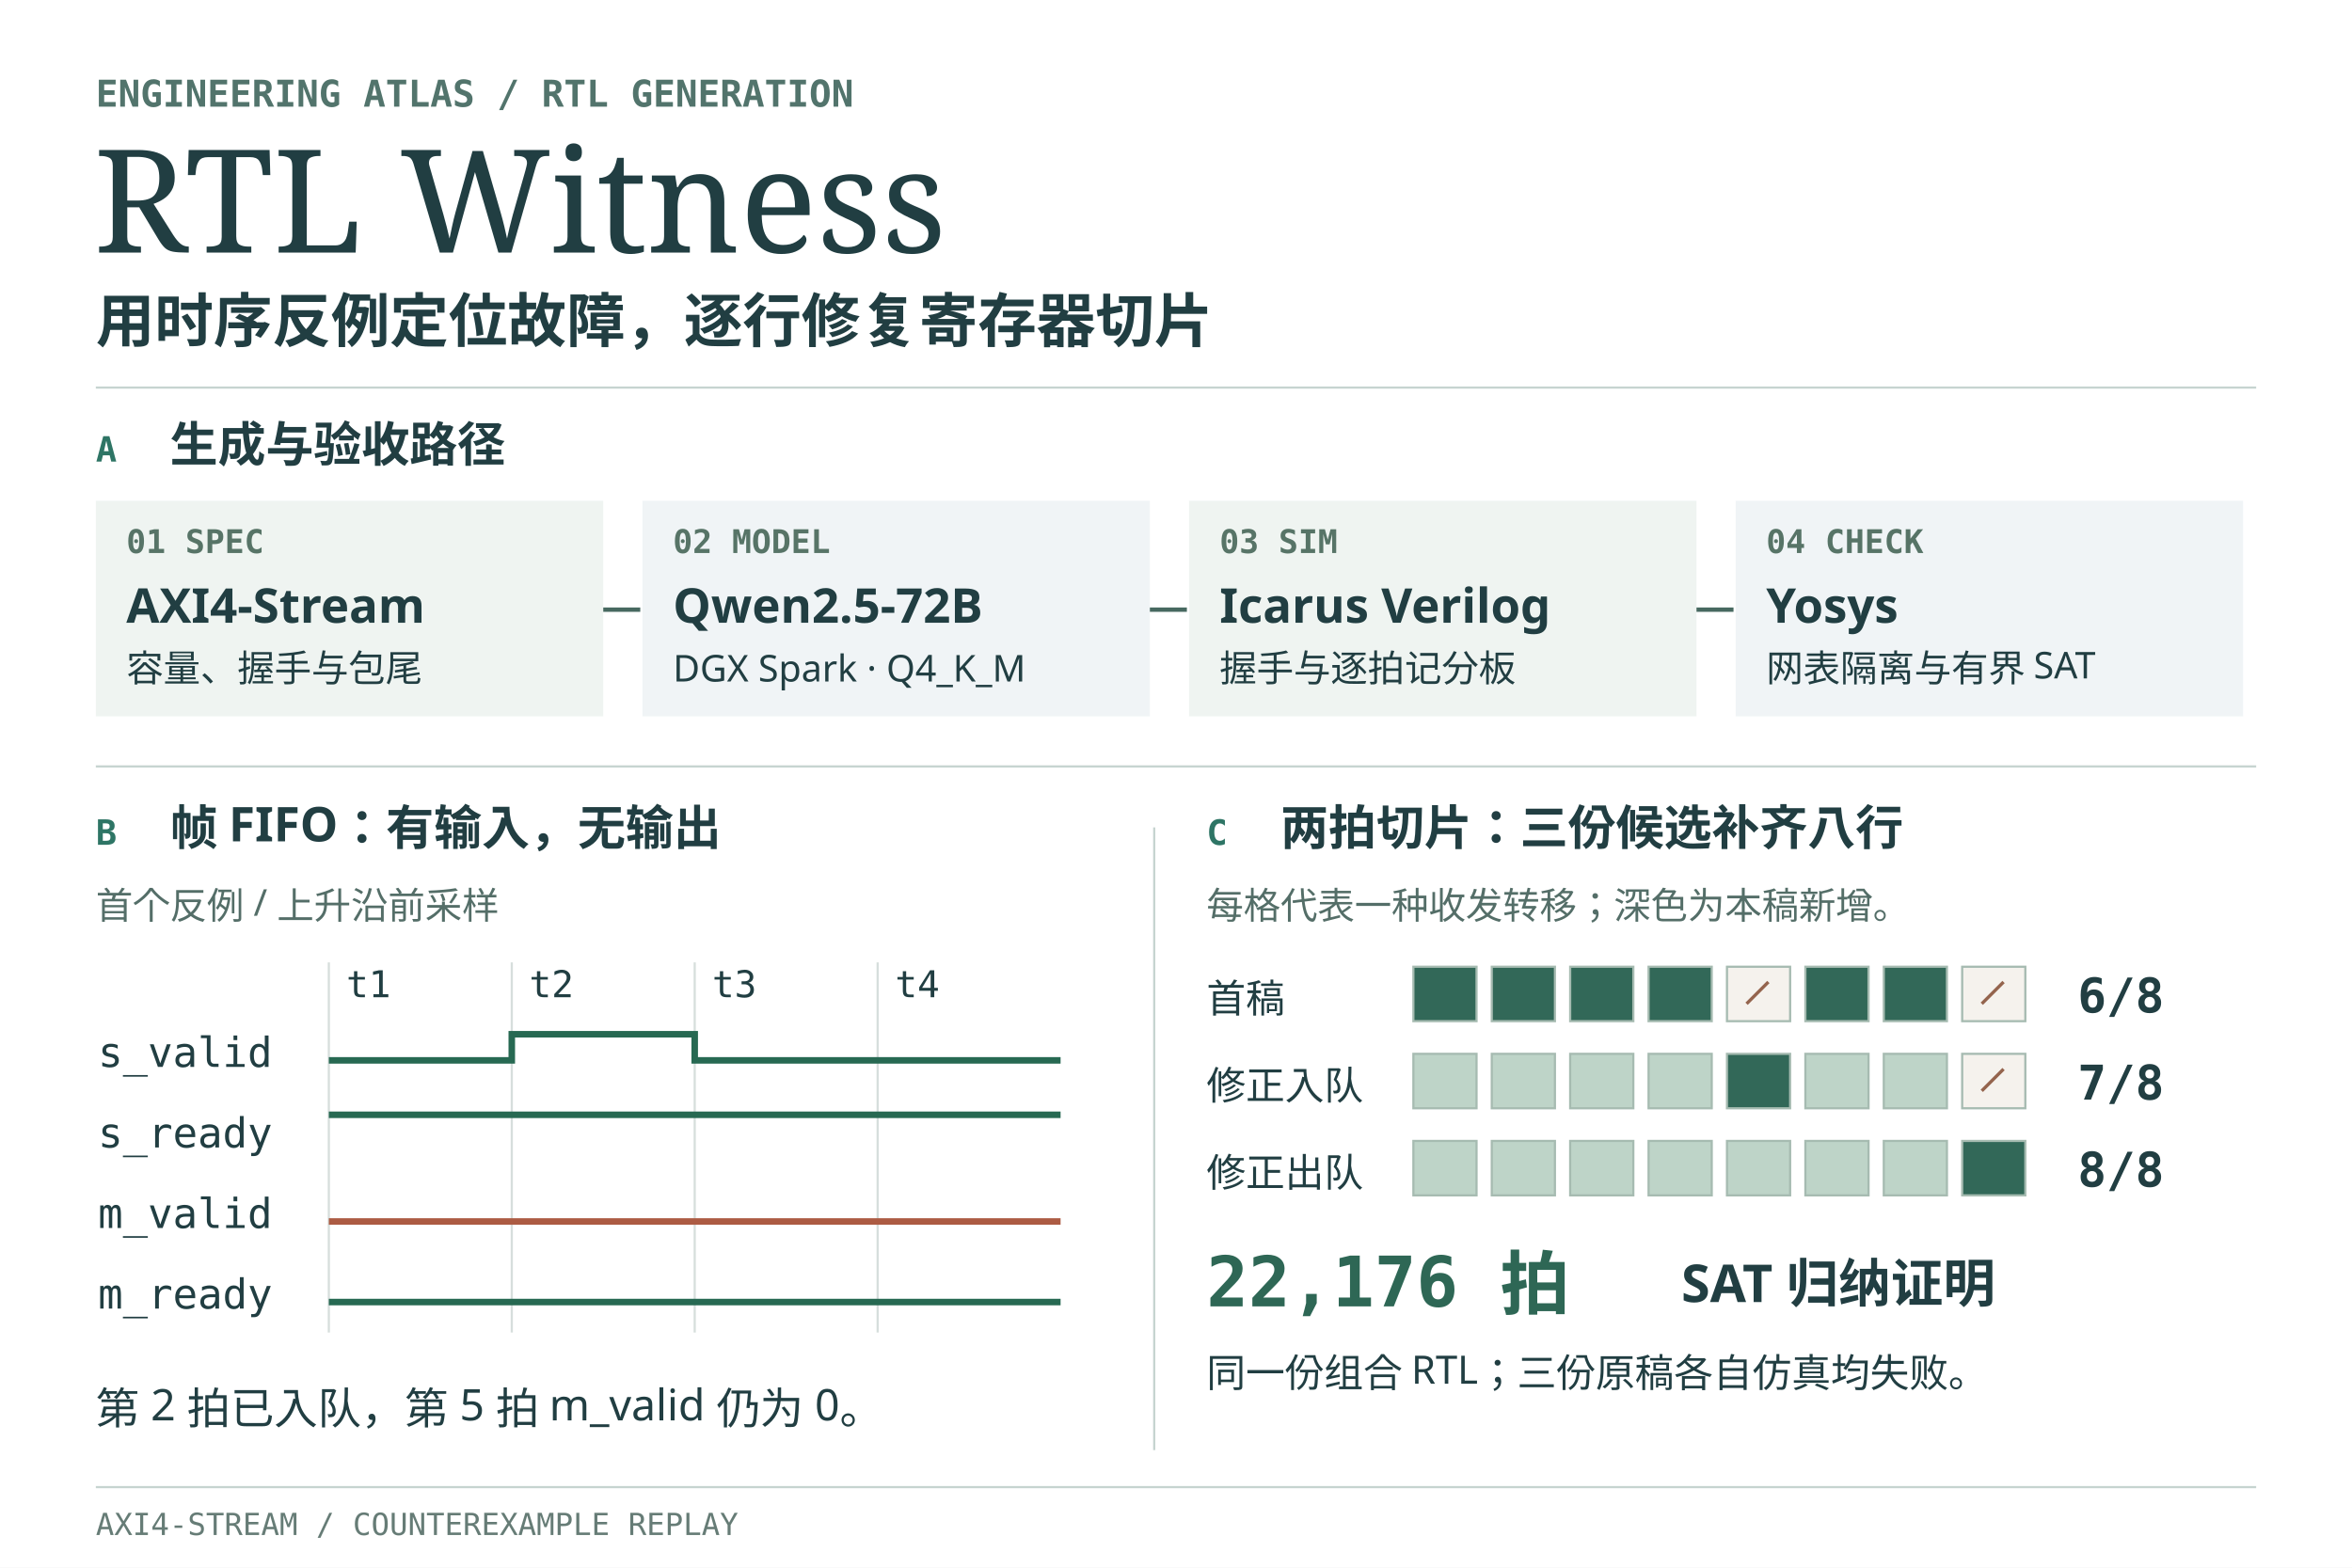
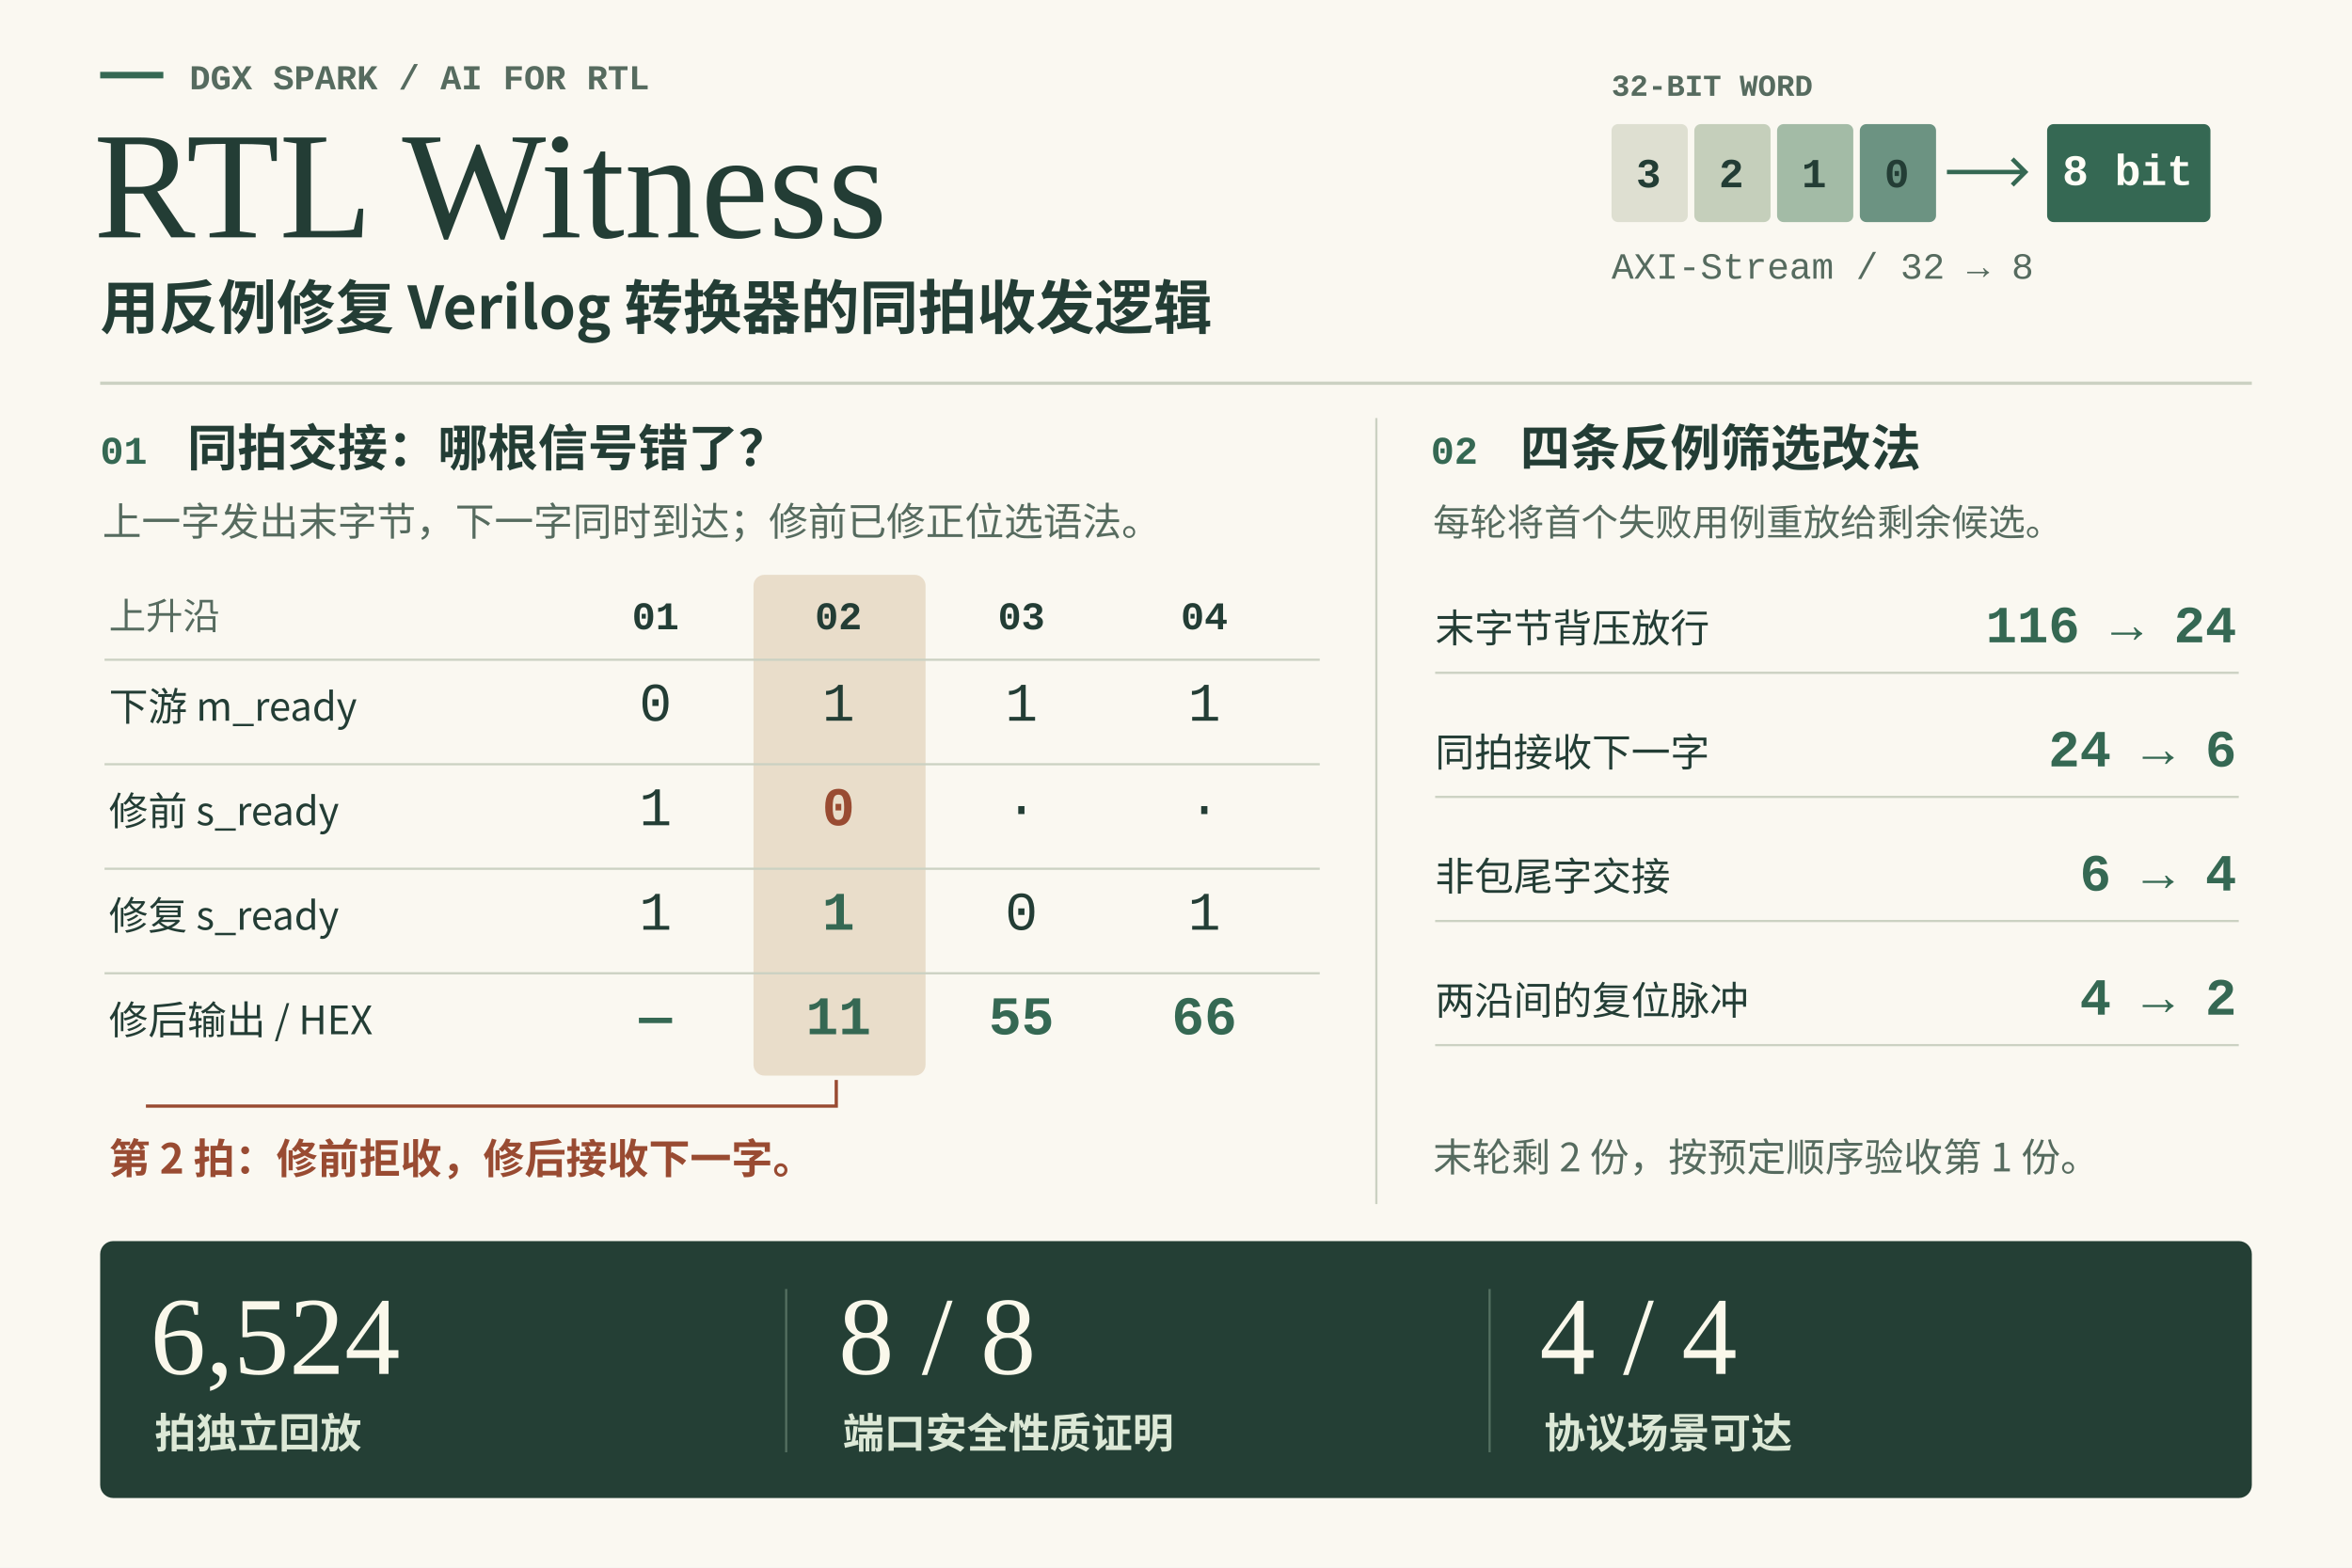
<svg xmlns="http://www.w3.org/2000/svg" width="1080" height="720" viewBox="0 0 1080 720" role="img" aria-labelledby="title desc">
-   <style>text{font-family:'Segoe UI','Microsoft YaHei',sans-serif;fill:#213e42}.serif{font-family:Georgia,serif}.mono{font-family:Consolas,'Microsoft YaHei',monospace}</style>
-   <defs>
-     <pattern id="lines" width="9" height="9" patternUnits="userSpaceOnUse">
-       <path d="M0 9L9 0" stroke="#c7dcd3" />
-     </pattern>
-   </defs>
-   <rect width="1080" height="720" fill="#fff" />
-   <text x="44" y="49" class="mono" font-size="17" font-weight="650" style="fill:#52746c">ENGINEERING ATLAS   /   RTL GENERATION</text>
-   <text x="43" y="116" class="serif" font-size="66" font-weight="400" style="fill:#213e42">RTL Witness</text>
-   <text x="44" y="157" class="" font-size="27" font-weight="600" style="fill:#213e42">用时序反例定位故障，逐行修复寄存器切片</text>
-   <path d="M44 178 L1036 178" stroke="#c6d4d0" stroke-width="1" fill="none" />
-   <text x="44" y="212" class="mono" font-size="16" font-weight="700" style="fill:#2e7565">A</text>
-   <text x="78" y="212" class="" font-size="22" font-weight="650" style="fill:#213e42">生成与验收路径</text>
-   <rect x="44" y="230" width="233" height="99" fill="#eff4f1" stroke="none" />
-   <text x="58" y="254" class="mono" font-size="15" font-weight="650" style="fill:#577467">01  SPEC</text>
-   <text x="58" y="286" class="" font-size="22" font-weight="650" style="fill:#213e42">AXI4-Stream</text>
-   <text x="58" y="313" class="" font-size="17" font-weight="400" style="fill:#213e42">容量、握手与包尾</text>
-   <path d="M277 280 L294 280" stroke="#476960" stroke-width="2" fill="none" />
-   <rect x="295" y="230" width="233" height="99" fill="#f0f4f6" stroke="none" />
-   <text x="309" y="254" class="mono" font-size="15" font-weight="650" style="fill:#577467">02  MODEL</text>
-   <text x="309" y="286" class="" font-size="22" font-weight="650" style="fill:#213e42">Qwen2.5-72B</text>
-   <text x="309" y="313" class="" font-size="17" font-weight="400" style="fill:#213e42">DGX Spark · Q4_K_M</text>
-   <path d="M528 280 L545 280" stroke="#476960" stroke-width="2" fill="none" />
-   <rect x="546" y="230" width="233" height="99" fill="#eff4f1" stroke="none" />
-   <text x="560" y="254" class="mono" font-size="15" font-weight="650" style="fill:#577467">03  SIM</text>
-   <text x="560" y="286" class="" font-size="22" font-weight="650" style="fill:#213e42">Icarus Verilog</text>
-   <text x="560" y="313" class="" font-size="17" font-weight="400" style="fill:#213e42">握手与逐拍记分板</text>
-   <path d="M779 280 L796 280" stroke="#476960" stroke-width="2" fill="none" />
-   <rect x="797" y="230" width="233" height="99" fill="#f0f4f6" stroke="none" />
-   <text x="811" y="254" class="mono" font-size="15" font-weight="650" style="fill:#577467">04  CHECK</text>
-   <text x="811" y="286" class="" font-size="22" font-weight="650" style="fill:#213e42">Yosys</text>
-   <text x="811" y="313" class="" font-size="17" font-weight="400" style="fill:#213e42">网表隔离与有界 SAT</text>
-   <path d="M44 352 L1036 352" stroke="#c6d4d0" stroke-width="1" fill="none" />
-   <text x="44" y="388" class="mono" font-size="16" font-weight="700" style="fill:#2e7565">B</text>
-   <text x="78" y="388" class="" font-size="22" font-weight="650" style="fill:#213e42">帧 FIFO：有输入，无输出</text>
-   <text x="554" y="388" class="mono" font-size="16" font-weight="700" style="fill:#2e7565">C</text>
-   <text x="588" y="388" class="" font-size="22" font-weight="650" style="fill:#213e42">两拍切片：三份候选补齐八行</text>
-   <path d="M530 380 L530 666" stroke="#c6d4d0" stroke-width="1" fill="none" />
-   <text x="44" y="422" class="" font-size="17" font-weight="400" style="fill:#546e68">首个反例 / 上升沿前采样</text>
-   <path d="M151 442 L151 612" stroke="#d6dedc" stroke-width="1" fill="none" />
-   <text x="159" y="458" class="mono" font-size="17" font-weight="400" style="fill:#213e42">t1</text>
-   <path d="M235 442 L235 612" stroke="#d6dedc" stroke-width="1" fill="none" />
-   <text x="243" y="458" class="mono" font-size="17" font-weight="400" style="fill:#213e42">t2</text>
-   <path d="M319 442 L319 612" stroke="#d6dedc" stroke-width="1" fill="none" />
-   <text x="327" y="458" class="mono" font-size="17" font-weight="400" style="fill:#213e42">t3</text>
-   <path d="M403 442 L403 612" stroke="#d6dedc" stroke-width="1" fill="none" />
-   <text x="411" y="458" class="mono" font-size="17" font-weight="400" style="fill:#213e42">t4</text>
-   <text x="45" y="490" class="mono" font-size="19" font-weight="400" style="fill:#213e42">s_valid</text>
-   <path d="M151 487 H235 V475 H319 V487 H403 V487 H487" fill="none" stroke="#276952" stroke-width="3" />
-   <text x="45" y="527" class="mono" font-size="19" font-weight="400" style="fill:#213e42">s_ready</text>
-   <path d="M151 512 H235 V512 H319 V512 H403 V512 H487" fill="none" stroke="#276952" stroke-width="3" />
-   <text x="45" y="564" class="mono" font-size="19" font-weight="400" style="fill:#213e42">m_valid</text>
-   <path d="M151 561 H235 V561 H319 V561 H403 V561 H487" fill="none" stroke="#ac5b43" stroke-width="3" />
-   <text x="45" y="601" class="mono" font-size="19" font-weight="400" style="fill:#213e42">m_ready</text>
-   <path d="M151 598 H235 V598 H319 V598 H403 V598 H487" fill="none" stroke="#276952" stroke-width="3" />
-   <text x="44" y="654" class="" font-size="20" font-weight="400" style="fill:#213e42">第 2 拍已入队，第 5 拍 m_valid 仍为 0。</text>
-   <text x="554" y="422" class="" font-size="17" font-weight="400" style="fill:#546e68">每格代表一种收发转移；深色为本稿新增。</text>
-   <text x="554" y="465" class="" font-size="18" font-weight="400" style="fill:#213e42">首稿</text>
-   <rect x="649" y="444" width="29" height="25" fill="#326858" stroke="#a6bbb1" />
-   <rect x="685" y="444" width="29" height="25" fill="#326858" stroke="#a6bbb1" />
-   <rect x="721" y="444" width="29" height="25" fill="#326858" stroke="#a6bbb1" />
-   <rect x="757" y="444" width="29" height="25" fill="#326858" stroke="#a6bbb1" />
-   <rect x="793" y="444" width="29" height="25" fill="#f5f2ed" stroke="#a6bbb1" />
-   <path d="M802 461 L812 451" stroke="#94644d" stroke-width="1.5" fill="none" />
-   <rect x="829" y="444" width="29" height="25" fill="#326858" stroke="#a6bbb1" />
-   <rect x="865" y="444" width="29" height="25" fill="#326858" stroke="#a6bbb1" />
-   <rect x="901" y="444" width="29" height="25" fill="#f5f2ed" stroke="#a6bbb1" />
-   <path d="M910 461 L920 451" stroke="#94644d" stroke-width="1.5" fill="none" />
-   <text x="954" y="465" class="mono" font-size="22" font-weight="650" style="fill:#213e42">6/8</text>
-   <text x="554" y="505" class="" font-size="18" font-weight="400" style="fill:#213e42">修正入队</text>
-   <rect x="649" y="484" width="29" height="25" fill="#bed4c8" stroke="#a6bbb1" />
-   <rect x="685" y="484" width="29" height="25" fill="#bed4c8" stroke="#a6bbb1" />
-   <rect x="721" y="484" width="29" height="25" fill="#bed4c8" stroke="#a6bbb1" />
-   <rect x="757" y="484" width="29" height="25" fill="#bed4c8" stroke="#a6bbb1" />
-   <rect x="793" y="484" width="29" height="25" fill="#326858" stroke="#a6bbb1" />
-   <rect x="829" y="484" width="29" height="25" fill="#bed4c8" stroke="#a6bbb1" />
-   <rect x="865" y="484" width="29" height="25" fill="#bed4c8" stroke="#a6bbb1" />
-   <rect x="901" y="484" width="29" height="25" fill="#f5f2ed" stroke="#a6bbb1" />
-   <path d="M910 501 L920 491" stroke="#94644d" stroke-width="1.5" fill="none" />
-   <text x="954" y="505" class="mono" font-size="22" font-weight="650" style="fill:#213e42">7/8</text>
-   <text x="554" y="545" class="" font-size="18" font-weight="400" style="fill:#213e42">修正出队</text>
-   <rect x="649" y="524" width="29" height="25" fill="#bed4c8" stroke="#a6bbb1" />
-   <rect x="685" y="524" width="29" height="25" fill="#bed4c8" stroke="#a6bbb1" />
-   <rect x="721" y="524" width="29" height="25" fill="#bed4c8" stroke="#a6bbb1" />
-   <rect x="757" y="524" width="29" height="25" fill="#bed4c8" stroke="#a6bbb1" />
-   <rect x="793" y="524" width="29" height="25" fill="#bed4c8" stroke="#a6bbb1" />
-   <rect x="829" y="524" width="29" height="25" fill="#bed4c8" stroke="#a6bbb1" />
-   <rect x="865" y="524" width="29" height="25" fill="#bed4c8" stroke="#a6bbb1" />
-   <rect x="901" y="524" width="29" height="25" fill="#326858" stroke="#a6bbb1" />
-   <text x="954" y="545" class="mono" font-size="22" font-weight="650" style="fill:#213e42">8/8</text>
-   <text x="554" y="600" class="mono" font-size="32" font-weight="650" style="fill:#2e6755">22,176 拍</text>
-   <text x="772" y="598" class="" font-size="24" font-weight="650" style="fill:#213e42">SAT 归纳证明</text>
-   <text x="554" y="637" class="" font-size="18" font-weight="400" style="fill:#213e42">同一份组合 RTL；三份原稿各自仿真均失败。</text>
-   <path d="M44 683 L1036 683" stroke="#c6d4d0" stroke-width="1" fill="none" />
-   <text x="44" y="705" class="mono" font-size="14" font-weight="500" style="fill:#667c76">AXI4-STREAM   /   COUNTEREXAMPLE REPLAY</text>
+   <style>text{font-family:'Microsoft YaHei','PingFang SC','Noto Sans CJK SC',sans-serif;fill:#263b35}.code{font-family:Consolas,'Liberation Mono','Microsoft YaHei',monospace}.serif{font-family:Georgia,'Times New Roman',serif}</style>
+   <rect x="0" y="0" width="1080" height="720" rx="0" fill="#faf8f1" />
+   <rect x="46" y="33" width="29" height="3" rx="0" fill="#356853" />
+   <text x="87" y="41" class="code" font-size="16" font-weight="600" text-anchor="start" style="fill:#566b5f">DGX SPARK   /   AI FOR RTL</text>
+   <text x="43" y="109" class="serif" font-size="70" font-weight="400" text-anchor="start" style="fill:#233d35">RTL Witness</text>
+   <text x="46" y="151" class="" font-size="27" font-weight="650" text-anchor="start" style="fill:#233d35">用反例修复 Verilog 转换器的同拍收发逻辑</text>
+   <text x="740" y="44" class="code" font-size="14" font-weight="700" text-anchor="start" style="fill:#566b5f">32-BIT WORD</text>
+   <rect x="740" y="57" width="35" height="45" rx="3" fill="#dedfd1" />
+   <text x="757" y="86" class="code" font-size="19" font-weight="600" text-anchor="middle" style="fill:#233d35">3</text>
+   <rect x="778" y="57" width="35" height="45" rx="3" fill="#c5cfbb" />
+   <text x="795" y="86" class="code" font-size="19" font-weight="600" text-anchor="middle" style="fill:#233d35">2</text>
+   <rect x="816" y="57" width="35" height="45" rx="3" fill="#a3bba6" />
+   <text x="833" y="86" class="code" font-size="19" font-weight="600" text-anchor="middle" style="fill:#233d35">1</text>
+   <rect x="854" y="57" width="35" height="45" rx="3" fill="#6c9382" />
+   <text x="871" y="86" class="code" font-size="19" font-weight="600" text-anchor="middle" style="fill:#233d35">0</text>
+   <path d="M894 79H930 M924 73l6 6-6 6" fill="none" stroke="#356853" stroke-width="2" />
+   <rect x="940" y="57" width="75" height="45" rx="3" fill="#356853" />
+   <text x="977" y="85" class="code" font-size="20" font-weight="600" text-anchor="middle" style="fill:#fffdf6">8 bit</text>
+   <text x="740" y="128" class="code" font-size="17" font-weight="400" text-anchor="start" style="fill:#566b5f">AXI-Stream  /  32 → 8</text>
+   <path d="M46 176H1034" fill="none" stroke="#cbd1c2" stroke-width="1.5" />
+   <path d="M632 192V553" fill="none" stroke="#cbd1c2" stroke-width="1" />
+   <text x="46" y="213" class="code" font-size="18" font-weight="700" text-anchor="start" style="fill:#356853">01</text>
+   <text x="86" y="214" class="" font-size="23" font-weight="650" text-anchor="start" style="fill:#233d35">同拍交接：哪根信号错了？</text>
+   <text x="47" y="246" class="" font-size="18" font-weight="400" text-anchor="start" style="fill:#566b5f">上一字发出末字节，下一字同时到达；修前已修正位选语法。</text>
+   <rect x="346" y="264" width="79" height="230" rx="5" fill="#e9ddca" />
+   <text x="50" y="289" class="" font-size="17" font-weight="400" text-anchor="start" style="fill:#566b5f">上升沿</text>
+   <text x="301" y="289" class="code" font-size="18" font-weight="650" text-anchor="middle" style="fill:#233d35">01</text>
+   <text x="385" y="289" class="code" font-size="18" font-weight="650" text-anchor="middle" style="fill:#233d35">02</text>
+   <text x="469" y="289" class="code" font-size="18" font-weight="650" text-anchor="middle" style="fill:#233d35">03</text>
+   <text x="553" y="289" class="code" font-size="18" font-weight="650" text-anchor="middle" style="fill:#233d35">04</text>
+   <path d="M48 303H606" fill="none" stroke="#cbd1c2" stroke-width="1" />
+   <text x="50" y="331" class="" font-size="18" font-weight="400" text-anchor="start" style="fill:#233d35">下游 m_ready</text>
+   <text x="301" y="331" class="code" font-size="25" font-weight="400" text-anchor="middle" style="fill:#233d35">0</text>
+   <text x="385" y="331" class="code" font-size="25" font-weight="400" text-anchor="middle" style="fill:#233d35">1</text>
+   <text x="469" y="331" class="code" font-size="25" font-weight="400" text-anchor="middle" style="fill:#233d35">1</text>
+   <text x="553" y="331" class="code" font-size="25" font-weight="400" text-anchor="middle" style="fill:#233d35">1</text>
+   <path d="M48 351H606" fill="none" stroke="#cbd1c2" stroke-width="1" />
+   <text x="50" y="379" class="" font-size="18" font-weight="400" text-anchor="start" style="fill:#233d35">修前 s_ready</text>
+   <text x="301" y="379" class="code" font-size="25" font-weight="400" text-anchor="middle" style="fill:#233d35">1</text>
+   <text x="385" y="379" class="code" font-size="25" font-weight="700" text-anchor="middle" style="fill:#994b32">0</text>
+   <text x="469" y="379" class="code" font-size="25" font-weight="400" text-anchor="middle" style="fill:#233d35">·</text>
+   <text x="553" y="379" class="code" font-size="25" font-weight="400" text-anchor="middle" style="fill:#233d35">·</text>
+   <path d="M48 399H606" fill="none" stroke="#cbd1c2" stroke-width="1" />
+   <text x="50" y="427" class="" font-size="18" font-weight="400" text-anchor="start" style="fill:#233d35">修复 s_ready</text>
+   <text x="301" y="427" class="code" font-size="25" font-weight="400" text-anchor="middle" style="fill:#233d35">1</text>
+   <text x="385" y="427" class="code" font-size="25" font-weight="700" text-anchor="middle" style="fill:#356853">1</text>
+   <text x="469" y="427" class="code" font-size="25" font-weight="400" text-anchor="middle" style="fill:#233d35">0</text>
+   <text x="553" y="427" class="code" font-size="25" font-weight="400" text-anchor="middle" style="fill:#233d35">1</text>
+   <path d="M48 447H606" fill="none" stroke="#cbd1c2" stroke-width="1" />
+   <text x="50" y="475" class="" font-size="18" font-weight="400" text-anchor="start" style="fill:#233d35">修后输出 / HEX</text>
+   <text x="301" y="475" class="code" font-size="25" font-weight="700" text-anchor="middle" style="fill:#356853">—</text>
+   <text x="385" y="475" class="code" font-size="25" font-weight="700" text-anchor="middle" style="fill:#356853">11</text>
+   <text x="469" y="475" class="code" font-size="25" font-weight="700" text-anchor="middle" style="fill:#356853">55</text>
+   <text x="553" y="475" class="code" font-size="25" font-weight="700" text-anchor="middle" style="fill:#356853">66</text>
+   <path d="M384 496v12H67" fill="none" stroke="#994b32" stroke-width="1.5" />
+   <text x="50" y="539" class="" font-size="19" font-weight="650" text-anchor="start" style="fill:#994b32">第 2 拍：修前拒收，修后接收下一字。</text>
+   <text x="657" y="213" class="code" font-size="18" font-weight="700" text-anchor="start" style="fill:#356853">02</text>
+   <text x="698" y="214" class="" font-size="23" font-weight="650" text-anchor="start" style="fill:#233d35">四条反例筛选改法</text>
+   <text x="658" y="246" class="" font-size="17" font-weight="400" text-anchor="start" style="fill:#566b5f">每轮将首个失败用例重放给剩余候选。</text>
+   <text x="659" y="295" class="" font-size="18" font-weight="500" text-anchor="start" style="fill:#233d35">末字节背压放行</text>
+   <text x="1027" y="295" class="code" font-size="24" font-weight="650" text-anchor="end" style="fill:#356853">116 → 24</text>
+   <path d="M659 309H1028" fill="none" stroke="#cbd1c2" stroke-width="1" />
+   <text x="659" y="352" class="" font-size="18" font-weight="500" text-anchor="start" style="fill:#233d35">同拍接收下一字</text>
+   <text x="1027" y="352" class="code" font-size="24" font-weight="650" text-anchor="end" style="fill:#356853">24 → 6</text>
+   <path d="M659 366H1028" fill="none" stroke="#cbd1c2" stroke-width="1" />
+   <text x="659" y="409" class="" font-size="18" font-weight="500" text-anchor="start" style="fill:#233d35">非包尾字交接</text>
+   <text x="1027" y="409" class="code" font-size="24" font-weight="650" text-anchor="end" style="fill:#356853">6 → 4</text>
+   <path d="M659 423H1028" fill="none" stroke="#cbd1c2" stroke-width="1" />
+   <text x="659" y="466" class="" font-size="18" font-weight="500" text-anchor="start" style="fill:#233d35">两沿间的复位脉冲</text>
+   <text x="1027" y="466" class="code" font-size="24" font-weight="650" text-anchor="end" style="fill:#356853">4 → 2</text>
+   <path d="M659 480H1028" fill="none" stroke="#cbd1c2" stroke-width="1" />
+   <text x="658" y="538" class="" font-size="18" font-weight="400" text-anchor="start" style="fill:#566b5f">末轮剩 2 份，按预定顺序验收第 1 份。</text>
+   <rect x="46" y="570" width="988" height="118" rx="6" fill="#243f35" />
+   <text x="69" y="631" class="serif" font-size="51" font-weight="400" text-anchor="start" style="fill:#faf8eb">6,524</text>
+   <text x="71" y="665" class="" font-size="19" font-weight="550" text-anchor="start" style="fill:#dce8d6">拍独立回放</text>
+   <text x="385" y="631" class="serif" font-size="51" font-weight="400" text-anchor="start" style="fill:#faf8eb">8 / 8</text>
+   <text x="387" y="665" class="" font-size="19" font-weight="550" text-anchor="start" style="fill:#dce8d6">端口安全性质证明</text>
+   <text x="707" y="631" class="serif" font-size="51" font-weight="400" text-anchor="start" style="fill:#faf8eb">4 / 4</text>
+   <text x="709" y="665" class="" font-size="19" font-weight="550" text-anchor="start" style="fill:#dce8d6">协议场景可达</text>
+   <path d="M361 592v75" fill="none" stroke="#547061" stroke-width="1" />
+   <path d="M684 592v75" fill="none" stroke="#547061" stroke-width="1" />
</svg>
